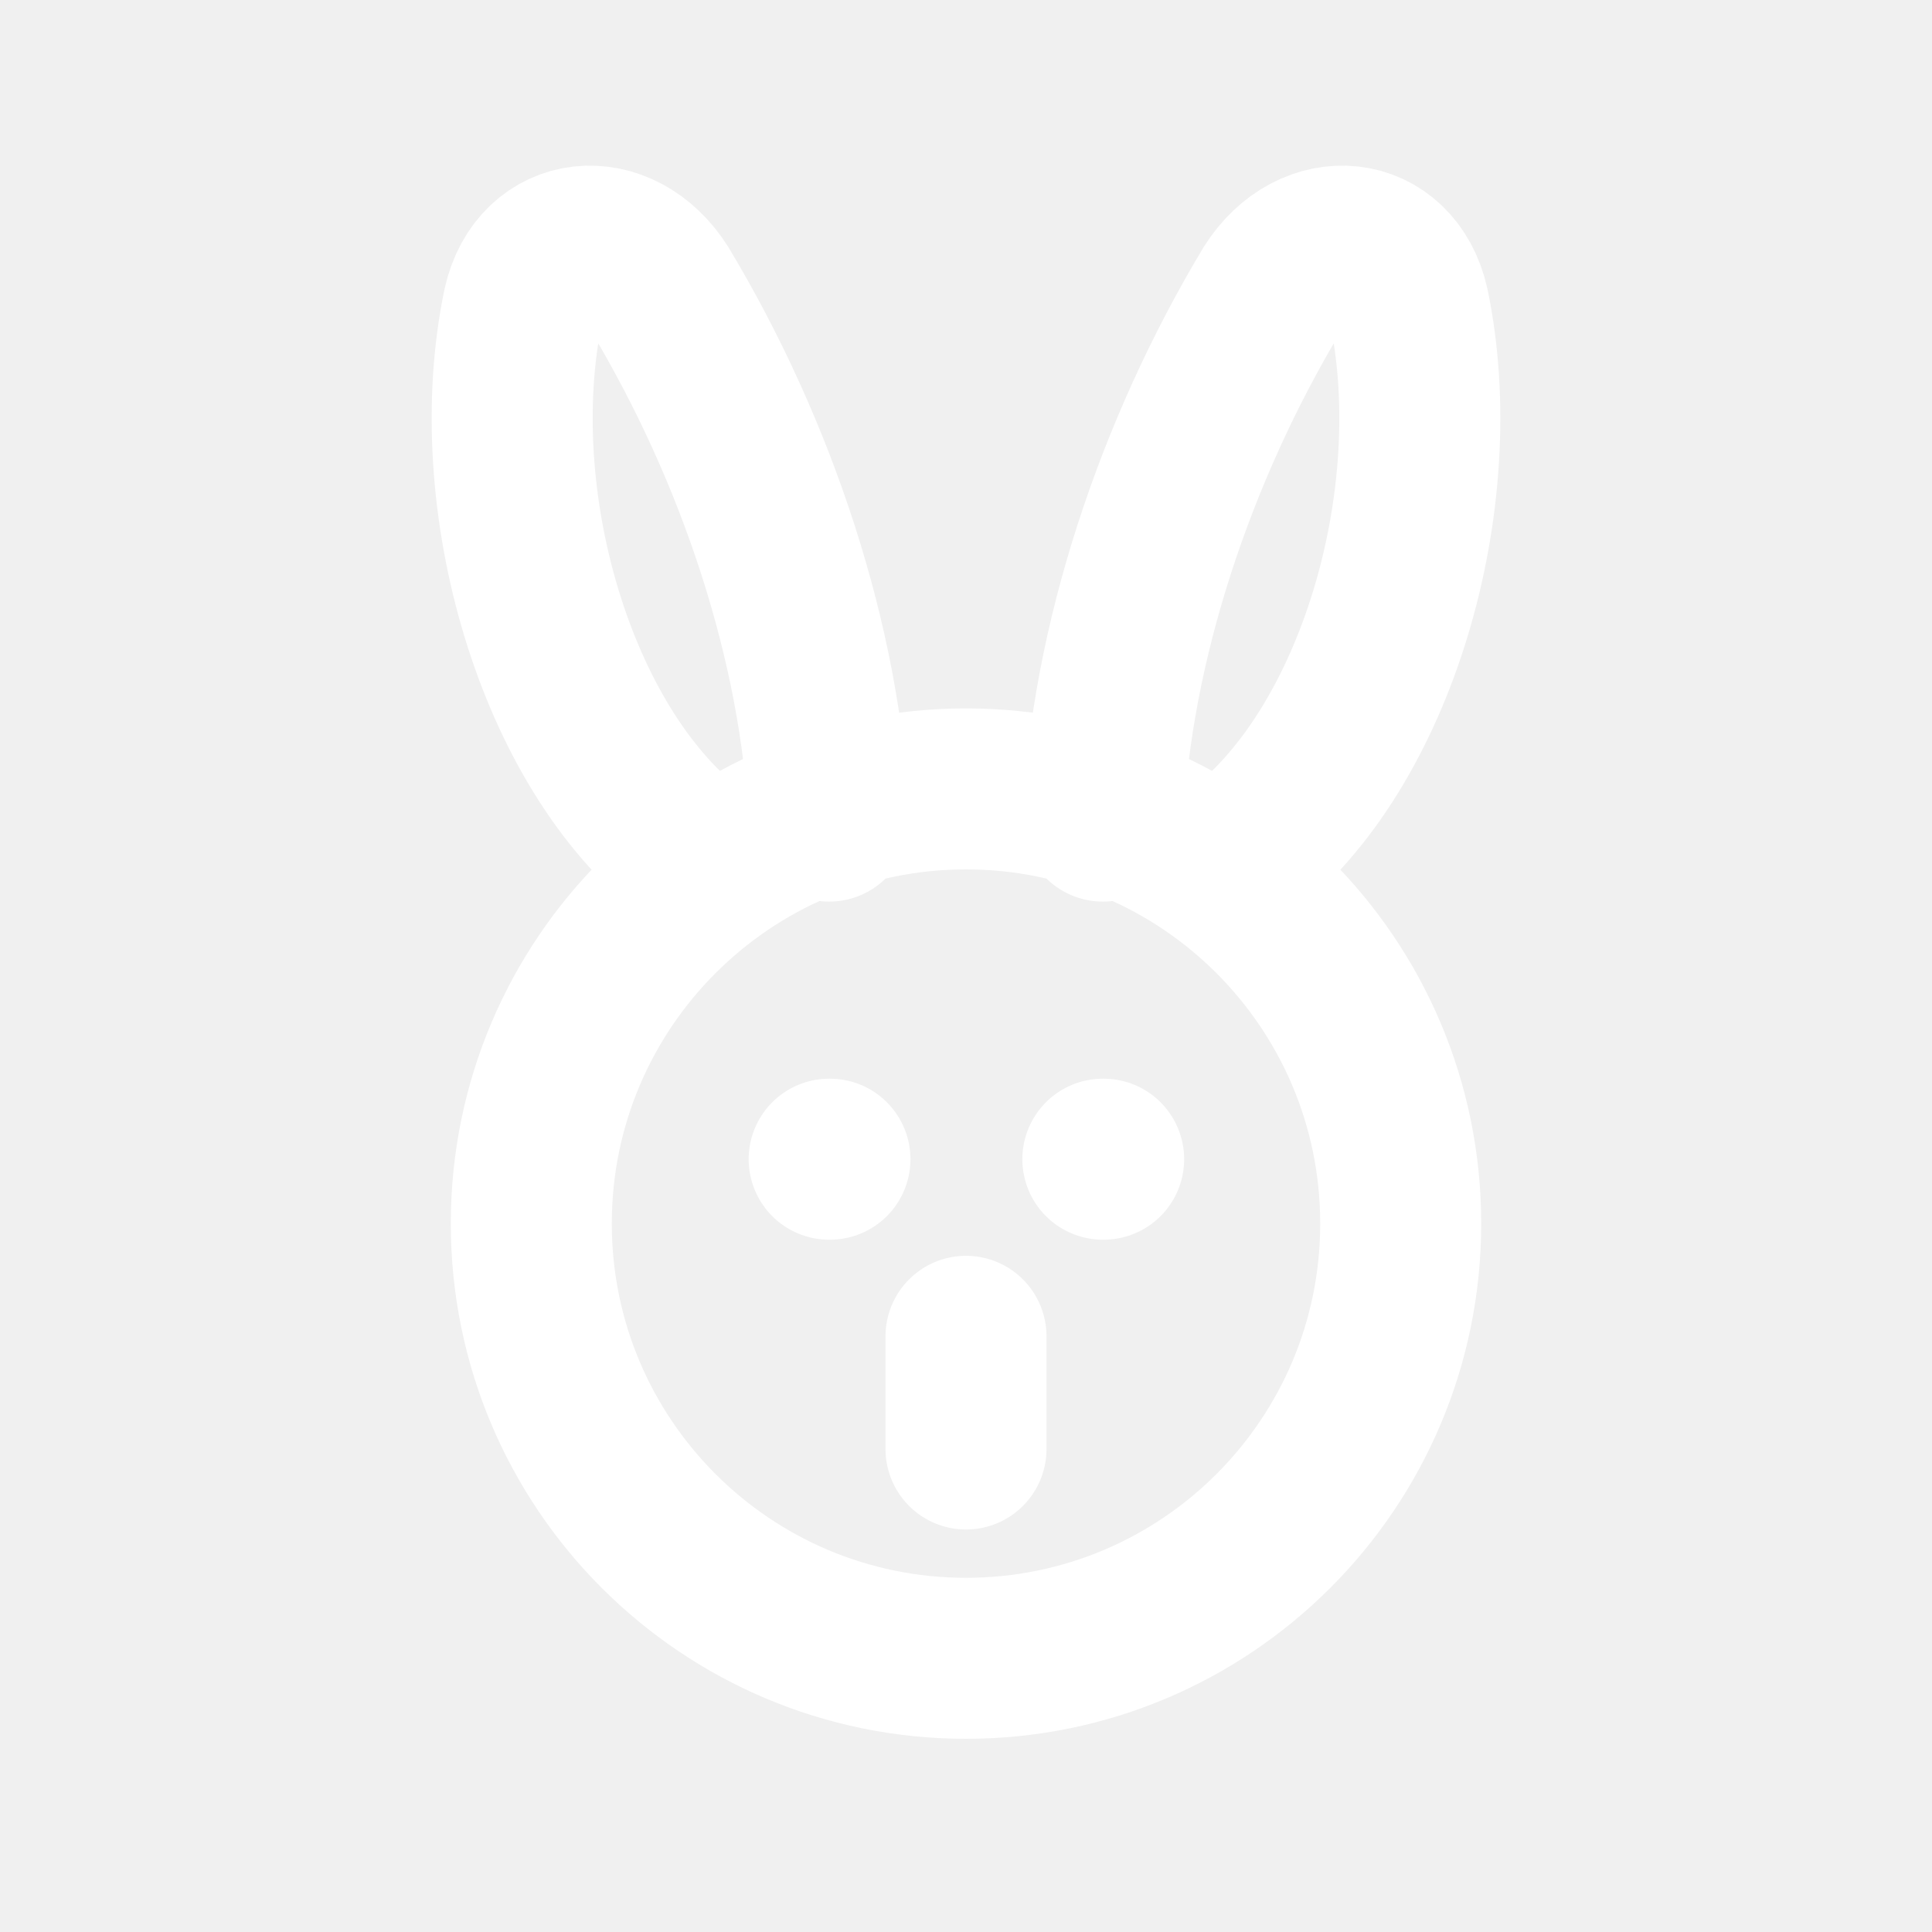
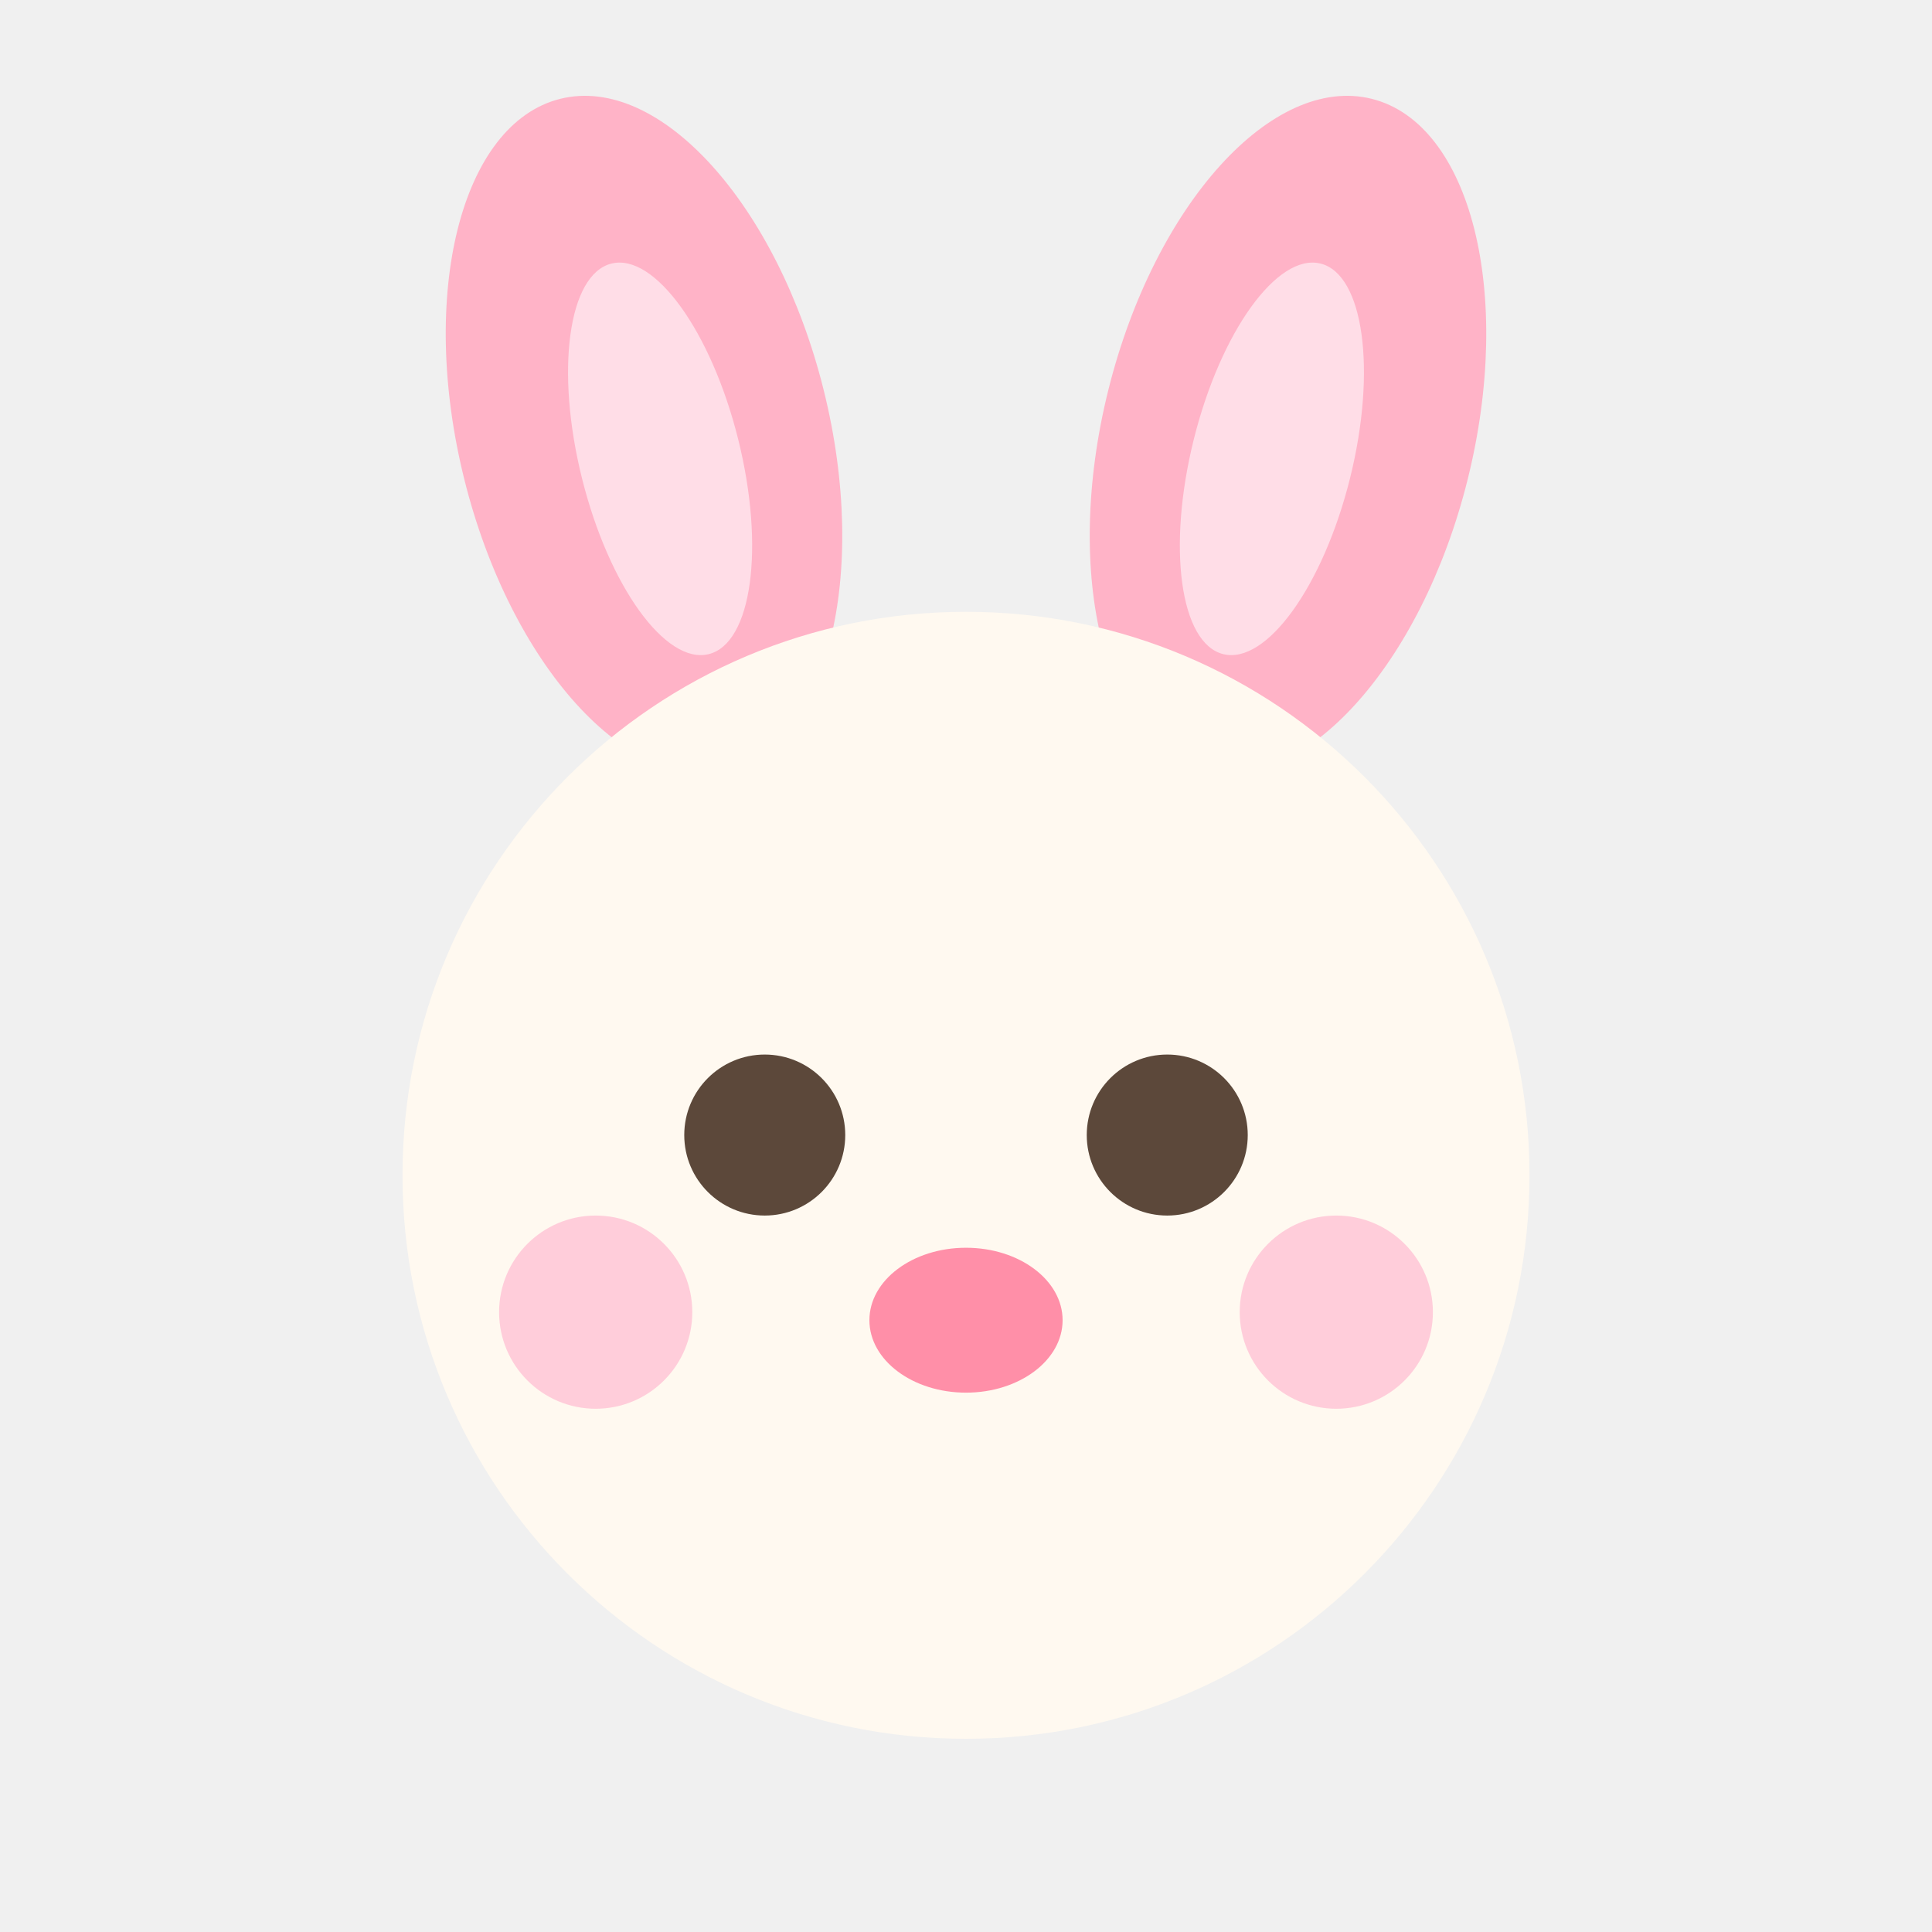
- <svg xmlns="http://www.w3.org/2000/svg" viewBox="0 0 24 24" fill="none" stroke="#ffffff" stroke-width="2" stroke-linecap="round" stroke-linejoin="round">
-   <path d="M8.6 10.6C6.9 9.3 6 6.2 6.5 3.8c.2-.9 1.2-1 1.7-.2 1.2 2 2 4.4 2.1 6.6" />
-   <path d="M15.4 10.6C17.1 9.3 18 6.2 17.5 3.8c-.2-.9-1.2-1-1.7-.2-1.2 2-2 4.4-2.1 6.6" />
-   <circle cx="12" cy="15.2" r="5.4" />
-   <path d="M10.3 14.4h.01" />
-   <path d="M13.7 14.4h.01" />
-   <path d="M12 16.6v1.4" />
+ <svg xmlns="http://www.w3.org/2000/svg" viewBox="0 0 24 24">
+   <ellipse cx="8" cy="5.4" rx="2.3" ry="4.3" transform="rotate(-14 8 5.4)" fill="#FFB3C7" />
+   <ellipse cx="16" cy="5.4" rx="2.3" ry="4.3" transform="rotate(14 16 5.4)" fill="#FFB3C7" />
+   <ellipse cx="8.2" cy="5.7" rx="1" ry="2.5" transform="rotate(-14 8.2 5.7)" fill="#FFDDE7" />
+   <ellipse cx="15.8" cy="5.7" rx="1" ry="2.5" transform="rotate(14 15.8 5.7)" fill="#FFDDE7" />
+   <circle cx="12" cy="14.6" r="7" fill="#FFF9F0" />
+   <circle cx="9.5" cy="14.1" r="1" fill="#5C483A" />
+   <circle cx="14.5" cy="14.1" r="1" fill="#5C483A" />
+   <ellipse cx="12" cy="16.4" rx="1.2" ry="0.9" fill="#FF8FA8" />
+   <circle cx="7.4" cy="16.3" r="1.2" fill="#FFC6D6" opacity="0.85" />
+   <circle cx="16.6" cy="16.3" r="1.2" fill="#FFC6D6" opacity="0.85" />
</svg>
